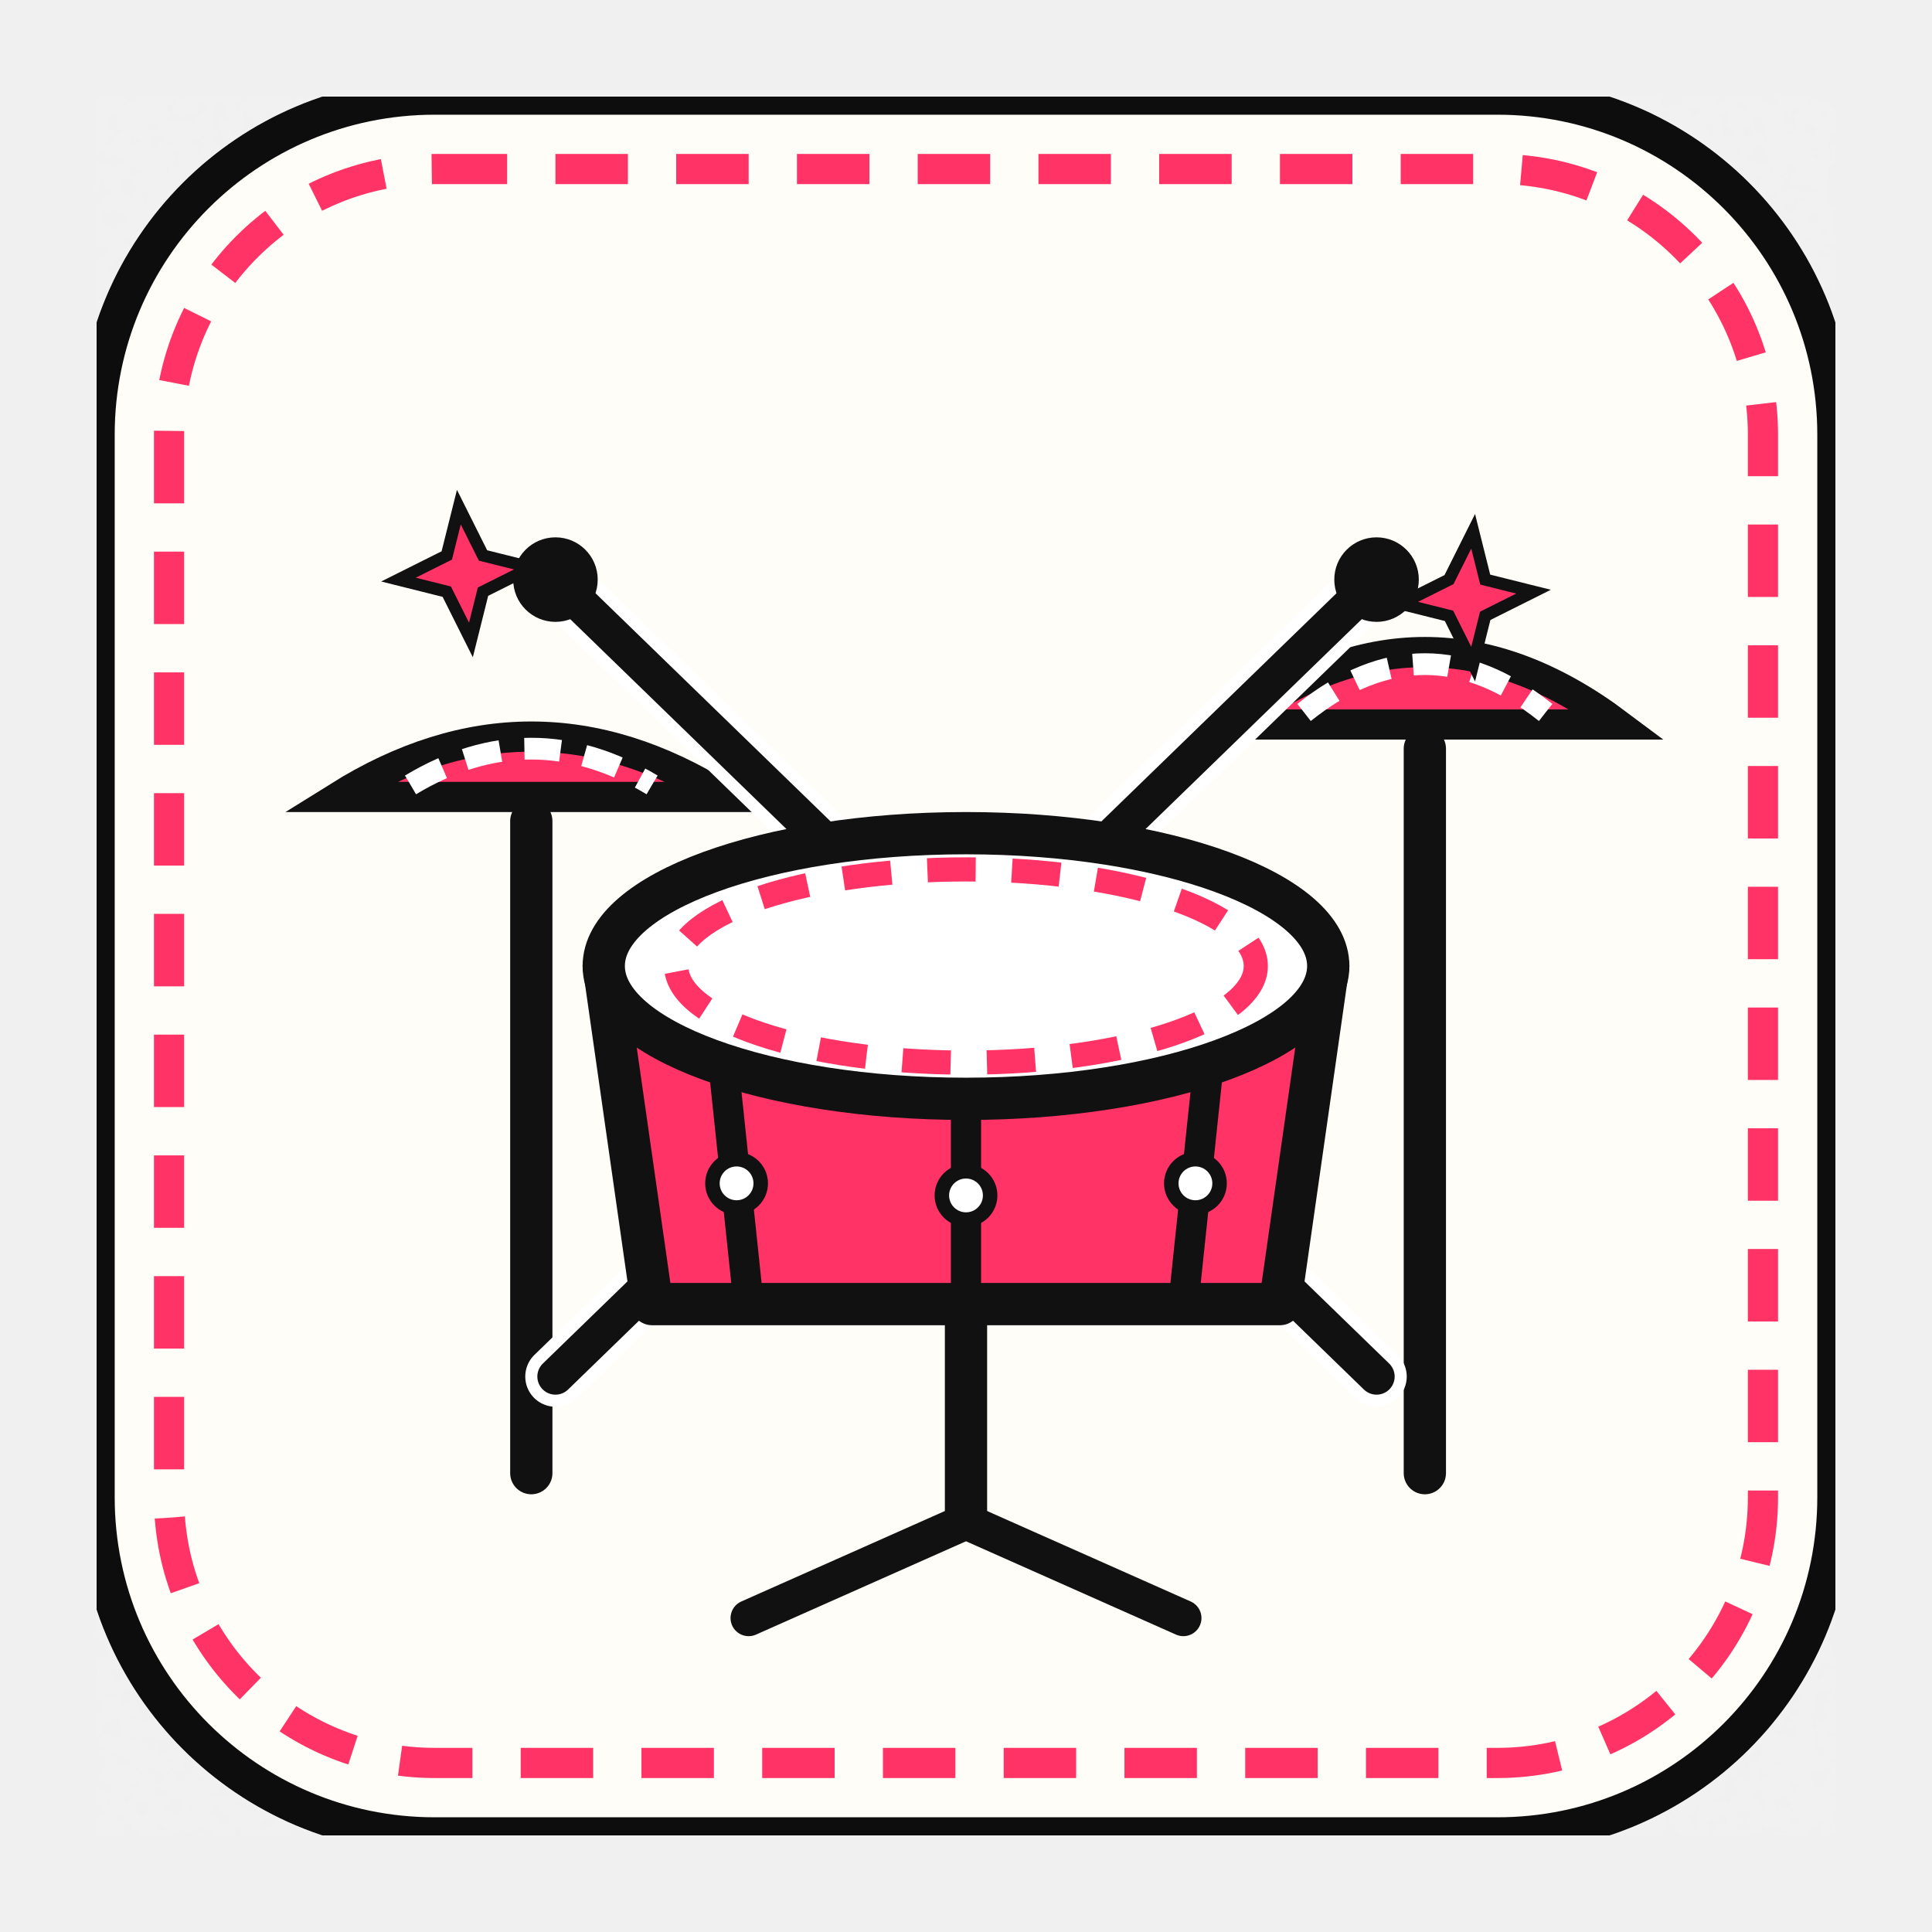
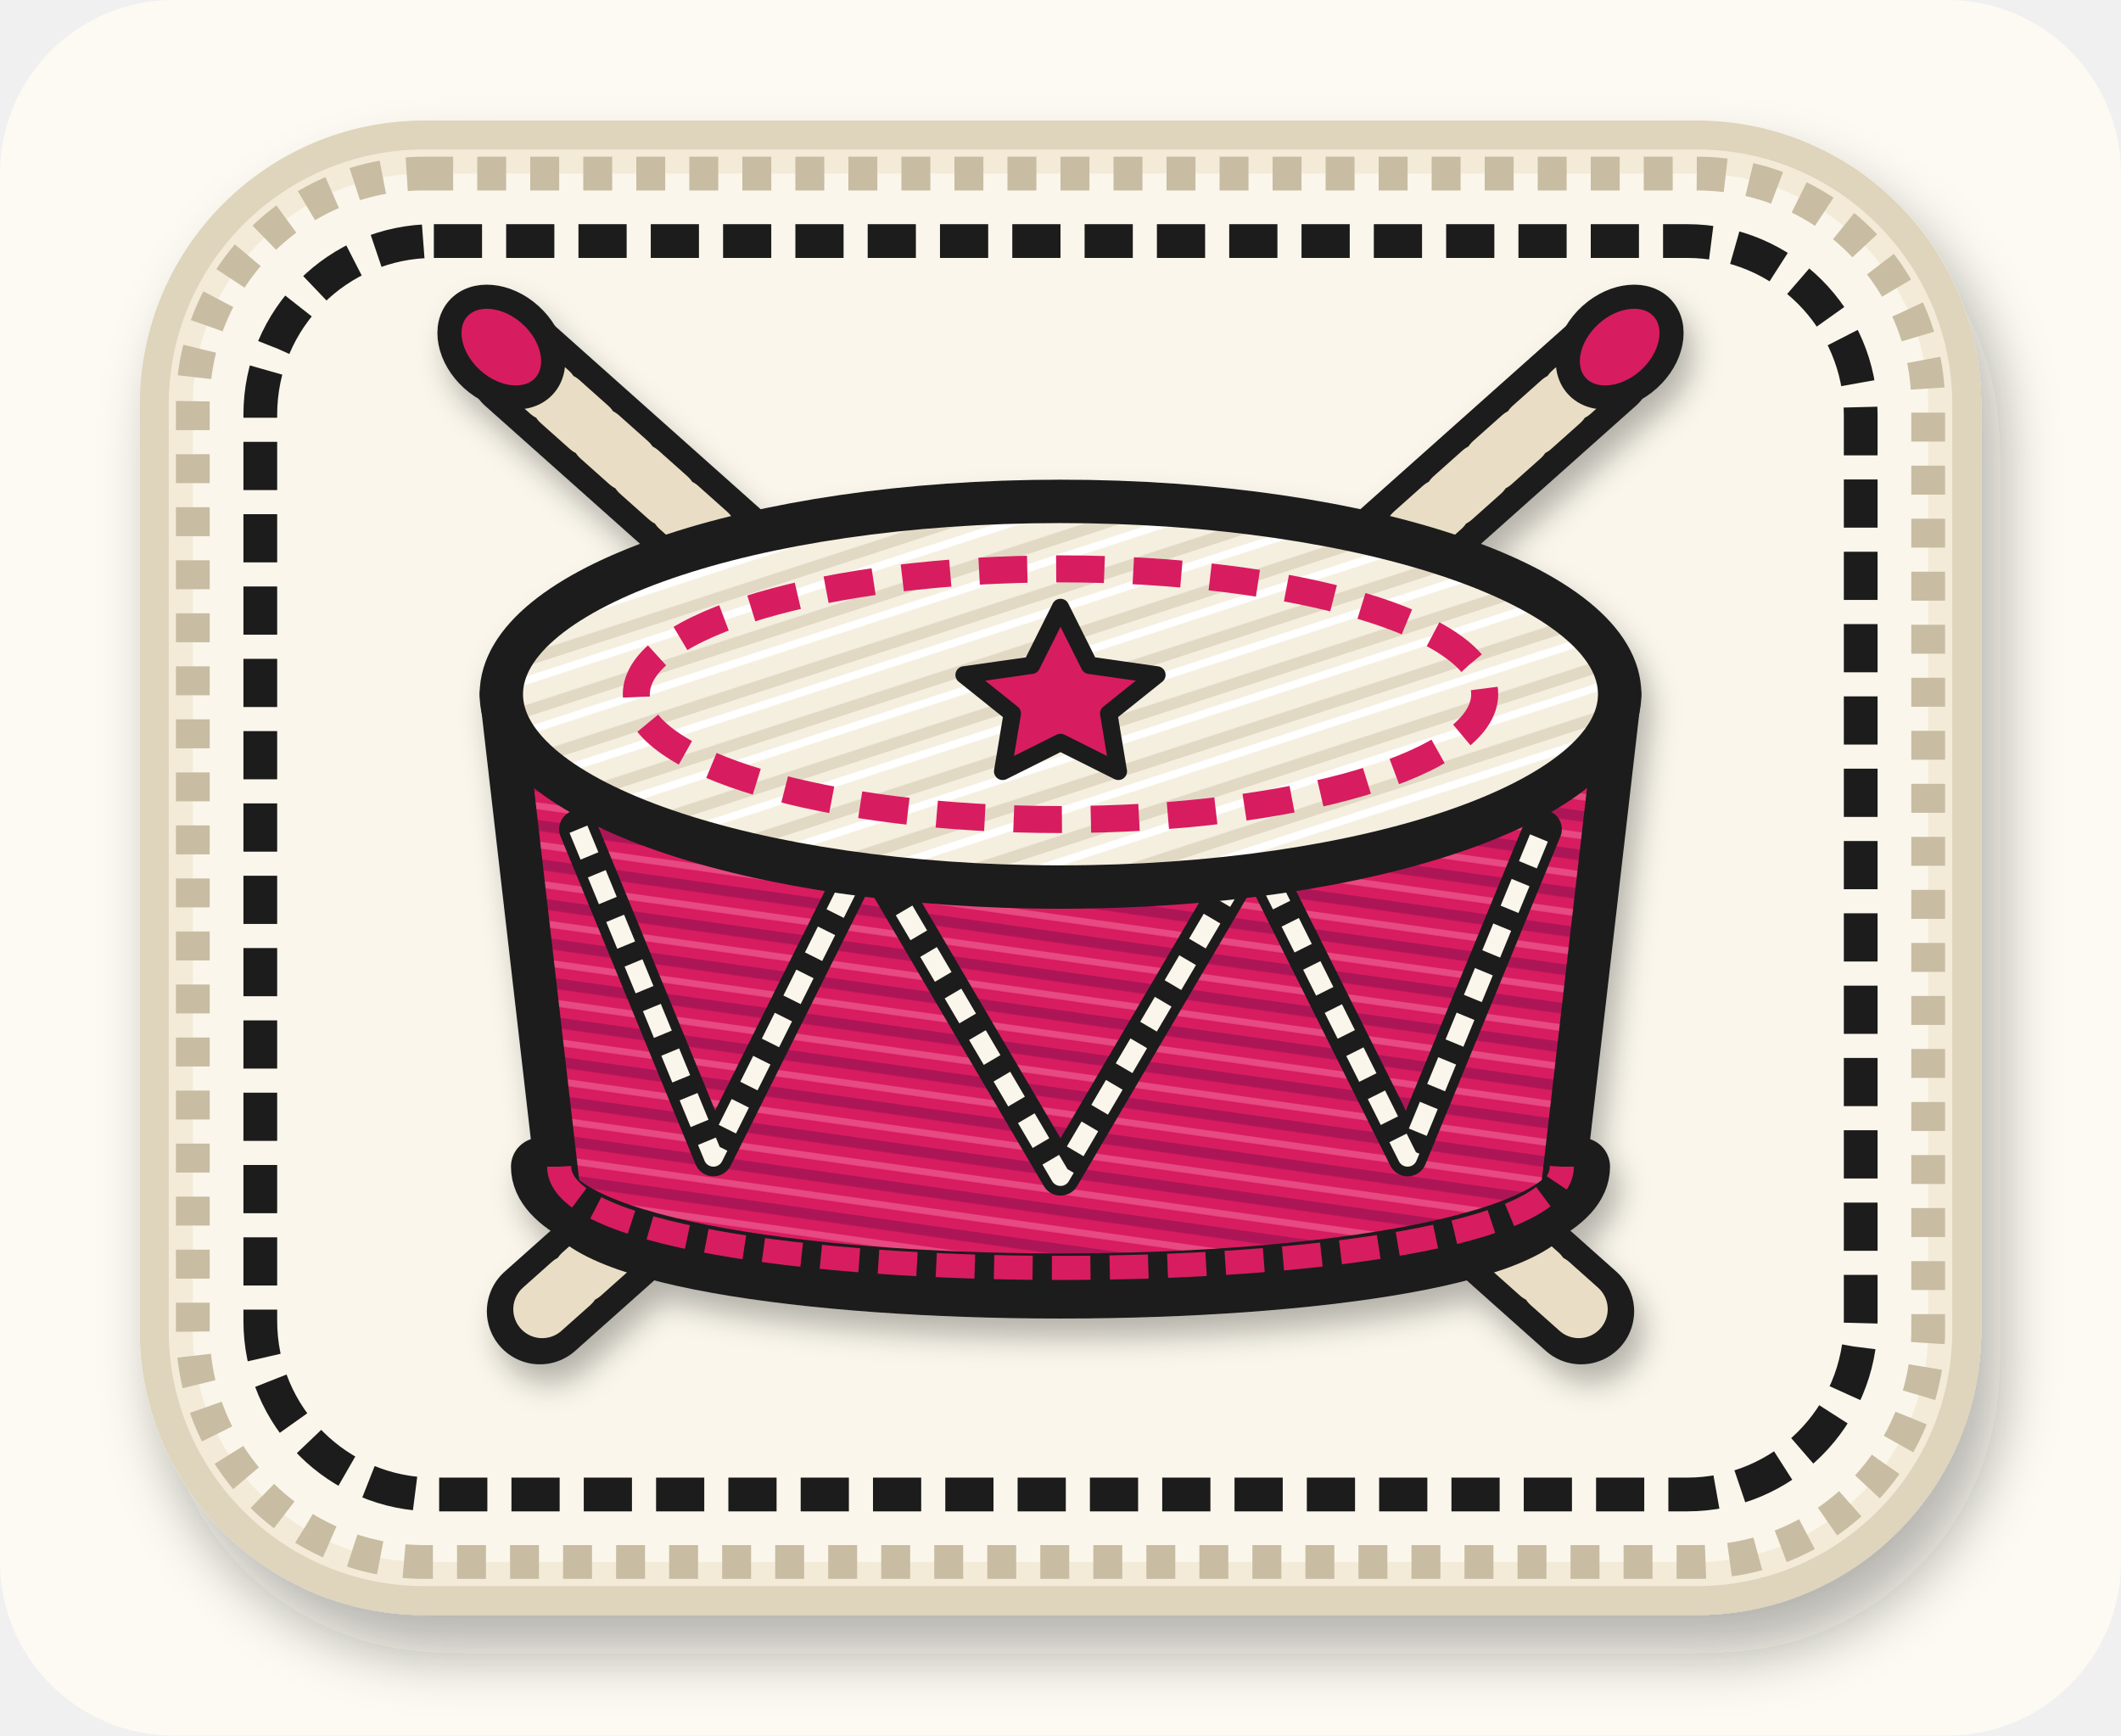
- <svg xmlns="http://www.w3.org/2000/svg" viewBox="0 0 160 160" width="160" height="160">
+ <svg xmlns="http://www.w3.org/2000/svg" viewBox="0 0 220 180" width="220" height="180">
  <defs>
-     <filter id="felt-texture" x="0" y="0" width="100%" height="100%">
-       <feTurbulence type="fractalNoise" baseFrequency="0.8" numOctaves="3" result="noise" />
-       <feColorMatrix type="matrix" values="0 0 0 0 0.98  0 0 0 0 0.97  0 0 0 0 0.94  0 0 0 0.08 0" result="col" />
-       <feComposite in="SourceGraphic" in2="col" operator="over" />
+     <filter id="satin-stitch" x="-10%" y="-10%" width="120%" height="120%">
+       <feTurbulence type="fractalNoise" baseFrequency="0.15 0.95" numOctaves="3" result="threadNoise" />
+       <feDisplacementMap in="SourceGraphic" in2="threadNoise" scale="1.8" xChannelSelector="R" yChannelSelector="G" result="stitched" />
+       <feDropShadow dx="1" dy="2" stdDeviation="1.5" flood-color="#111111" flood-opacity="0.28" />
    </filter>
+     <filter id="patch-shadow" x="-15%" y="-15%" width="130%" height="130%">
+       <feDropShadow dx="2" dy="4" stdDeviation="3" flood-color="#1a1815" flood-opacity="0.32" />
+     </filter>
+     <pattern id="crimson-satin-threads" width="6" height="4" patternUnits="userSpaceOnUse" patternTransform="rotate(8)">
+       <rect width="6" height="4" fill="#d81b60" />
+       <line x1="0" y1="1" x2="6" y2="1" stroke="#ad1457" stroke-width="1.1" />
+       <line x1="0" y1="3" x2="6" y2="3" stroke="#f06292" stroke-width="0.7" opacity="0.65" />
+     </pattern>
+     <pattern id="cream-twill-threads" width="5" height="5" patternUnits="userSpaceOnUse" patternTransform="rotate(-18)">
+       <rect width="5" height="5" fill="#f5efe0" />
+       <line x1="0" y1="2" x2="5" y2="2" stroke="#e2d9c5" stroke-width="1.2" />
+       <line x1="0" y1="4" x2="5" y2="4" stroke="#ffffff" stroke-width="0.8" />
+     </pattern>
+     <pattern id="felt-weave" width="4" height="4" patternUnits="userSpaceOnUse">
+       <rect width="4" height="4" fill="#fcfaf2" />
+       <circle cx="1" cy="1" r="0.6" fill="#ede6d3" />
+       <circle cx="3" cy="3" r="0.6" fill="#ede6d3" />
+     </pattern>
  </defs>
-   <rect x="8" y="8" width="144" height="144" rx="28" fill="#fffdf7" stroke="#111111" stroke-width="3" filter="url(#felt-texture)" />
-   <rect x="14" y="14" width="132" height="132" rx="22" fill="none" stroke="#ff3366" stroke-width="2.5" stroke-dasharray="6,4" />
-   <g transform="translate(80, 80)">
-     <line x1="-36" y1="-12" x2="-36" y2="42" stroke="#111111" stroke-width="3.5" stroke-linecap="round" />
-     <path d="M-52 -14 Q-36 -24 -20 -14 Z" fill="#ff3366" stroke="#111111" stroke-width="2.5" />
-     <path d="M-46 -15 Q-36 -21 -26 -15" fill="none" stroke="#ffffff" stroke-width="1.8" stroke-dasharray="3,2" />
-     <line x1="38" y1="-18" x2="38" y2="42" stroke="#111111" stroke-width="3.5" stroke-linecap="round" />
-     <path d="M22 -20 Q38 -32 54 -20 Z" fill="#ff3366" stroke="#111111" stroke-width="2.5" />
-     <path d="M28 -21 Q38 -29 48 -21" fill="none" stroke="#ffffff" stroke-width="1.8" stroke-dasharray="3,2" />
-     <line x1="-34" y1="-32" x2="34" y2="34" stroke="#ffffff" stroke-width="5" stroke-linecap="round" />
-     <line x1="-34" y1="-32" x2="34" y2="34" stroke="#111111" stroke-width="3" stroke-linecap="round" />
-     <circle cx="-34" cy="-32" r="3.5" fill="#111111" />
-     <line x1="34" y1="-32" x2="-34" y2="34" stroke="#ffffff" stroke-width="5" stroke-linecap="round" />
-     <line x1="34" y1="-32" x2="-34" y2="34" stroke="#111111" stroke-width="3" stroke-linecap="round" />
-     <circle cx="34" cy="-32" r="3.5" fill="#111111" />
-     <path d="M-30 0 L30 0 L26 28 L-26 28 Z" fill="#ff3366" stroke="#111111" stroke-width="3.5" stroke-linejoin="round" />
-     <ellipse cx="0" cy="0" rx="30" ry="11" fill="#ffffff" stroke="#111111" stroke-width="3.5" />
-     <ellipse cx="0" cy="0" rx="24" ry="8" fill="none" stroke="#ff3366" stroke-width="2" stroke-dasharray="4,3" />
-     <line x1="-20" y1="9" x2="-18" y2="28" stroke="#111111" stroke-width="2.5" />
-     <circle cx="-19" cy="18" r="2" fill="#ffffff" stroke="#111111" stroke-width="1.2" />
-     <line x1="0" y1="11" x2="0" y2="28" stroke="#111111" stroke-width="2.5" />
-     <circle cx="0" cy="19" r="2" fill="#ffffff" stroke="#111111" stroke-width="1.2" />
-     <line x1="20" y1="9" x2="18" y2="28" stroke="#111111" stroke-width="2.5" />
-     <circle cx="19" cy="18" r="2" fill="#ffffff" stroke="#111111" stroke-width="1.2" />
-     <line x1="0" y1="28" x2="0" y2="46" stroke="#111111" stroke-width="3.5" />
-     <line x1="0" y1="46" x2="-18" y2="54" stroke="#111111" stroke-width="3" stroke-linecap="round" />
-     <line x1="0" y1="46" x2="18" y2="54" stroke="#111111" stroke-width="3" stroke-linecap="round" />
-     <path d="M-42 -38 L-40 -34 L-36 -33 L-40 -31 L-41 -27 L-43 -31 L-47 -32 L-43 -34 Z" fill="#ff3366" stroke="#111111" stroke-width="1" />
-     <path d="M42 -36 L43 -32 L47 -31 L43 -29 L42 -25 L40 -29 L36 -30 L40 -32 Z" fill="#ff3366" stroke="#111111" stroke-width="1" />
+   <rect width="220" height="180" rx="18" fill="#fcfaf2" />
+   <g filter="url(#patch-shadow)">
+     <rect x="16" y="14" width="188" height="152" rx="28" fill="#f3ebd8" stroke="#dfd4bc" stroke-width="3" />
+     <rect x="20" y="18" width="180" height="144" rx="24" fill="#faf6eb" stroke="#c8bca2" stroke-width="3.5" stroke-dasharray="3,2.5" />
+     <rect x="27" y="25" width="166" height="130" rx="18" fill="none" stroke="#1e1c1a" stroke-width="3.5" stroke-dasharray="5,2.5" />
+   </g>
+   <g filter="url(#satin-stitch)">
+     <g stroke-linecap="round">
+       <line x1="54" y1="38" x2="164" y2="136" stroke="#1e1c1a" stroke-width="11" />
+       <line x1="54" y1="38" x2="164" y2="136" stroke="#e9dec5" stroke-width="6" stroke-dasharray="4,1.5" />
+       <ellipse cx="52" cy="36" rx="6" ry="4.5" transform="rotate(42 52 36)" fill="#d81b60" stroke="#1e1c1a" stroke-width="2.5" />
+       <line x1="166" y1="38" x2="56" y2="136" stroke="#1e1c1a" stroke-width="11" />
+       <line x1="166" y1="38" x2="56" y2="136" stroke="#e9dec5" stroke-width="6" stroke-dasharray="4,1.5" />
+       <ellipse cx="168" cy="36" rx="6" ry="4.5" transform="rotate(-42 168 36)" fill="#d81b60" stroke="#1e1c1a" stroke-width="2.5" />
+     </g>
+     <path d="M52 72 L168 72 L162 124 C162 138, 58 138, 58 124 Z" fill="url(#crimson-satin-threads)" stroke="#1e1c1a" stroke-width="4.5" stroke-linejoin="round" />
+     <polyline points="60,86 74,120 90,88 110,122 130,88 146,120 160,86" fill="none" stroke="#1e1c1a" stroke-width="4" stroke-linejoin="round" stroke-linecap="round" />
+     <polyline points="60,86 74,120 90,88 110,122 130,88 146,120 160,86" fill="none" stroke="#faf6eb" stroke-width="2" stroke-dasharray="3,2" stroke-linejoin="round" />
+     <path d="M56 121 C56 137, 164 137, 164 121" fill="none" stroke="#1e1c1a" stroke-width="6" stroke-linecap="round" />
+     <path d="M58 121 C58 135, 162 135, 162 121" fill="none" stroke="#d81b60" stroke-width="2.5" stroke-dasharray="4,2" />
+     <ellipse cx="110" cy="72" rx="58" ry="20" fill="url(#cream-twill-threads)" stroke="#1e1c1a" stroke-width="4.5" />
+     <ellipse cx="110" cy="72" rx="44" ry="13" fill="none" stroke="#d81b60" stroke-width="2.8" stroke-dasharray="5,3" />
+     <polygon points="110,63 113,69 120,70 115,74 116,80 110,77 104,80 105,74 100,70 107,69" fill="#d81b60" stroke="#1e1c1a" stroke-width="1.8" stroke-linejoin="round" />
  </g>
</svg>
